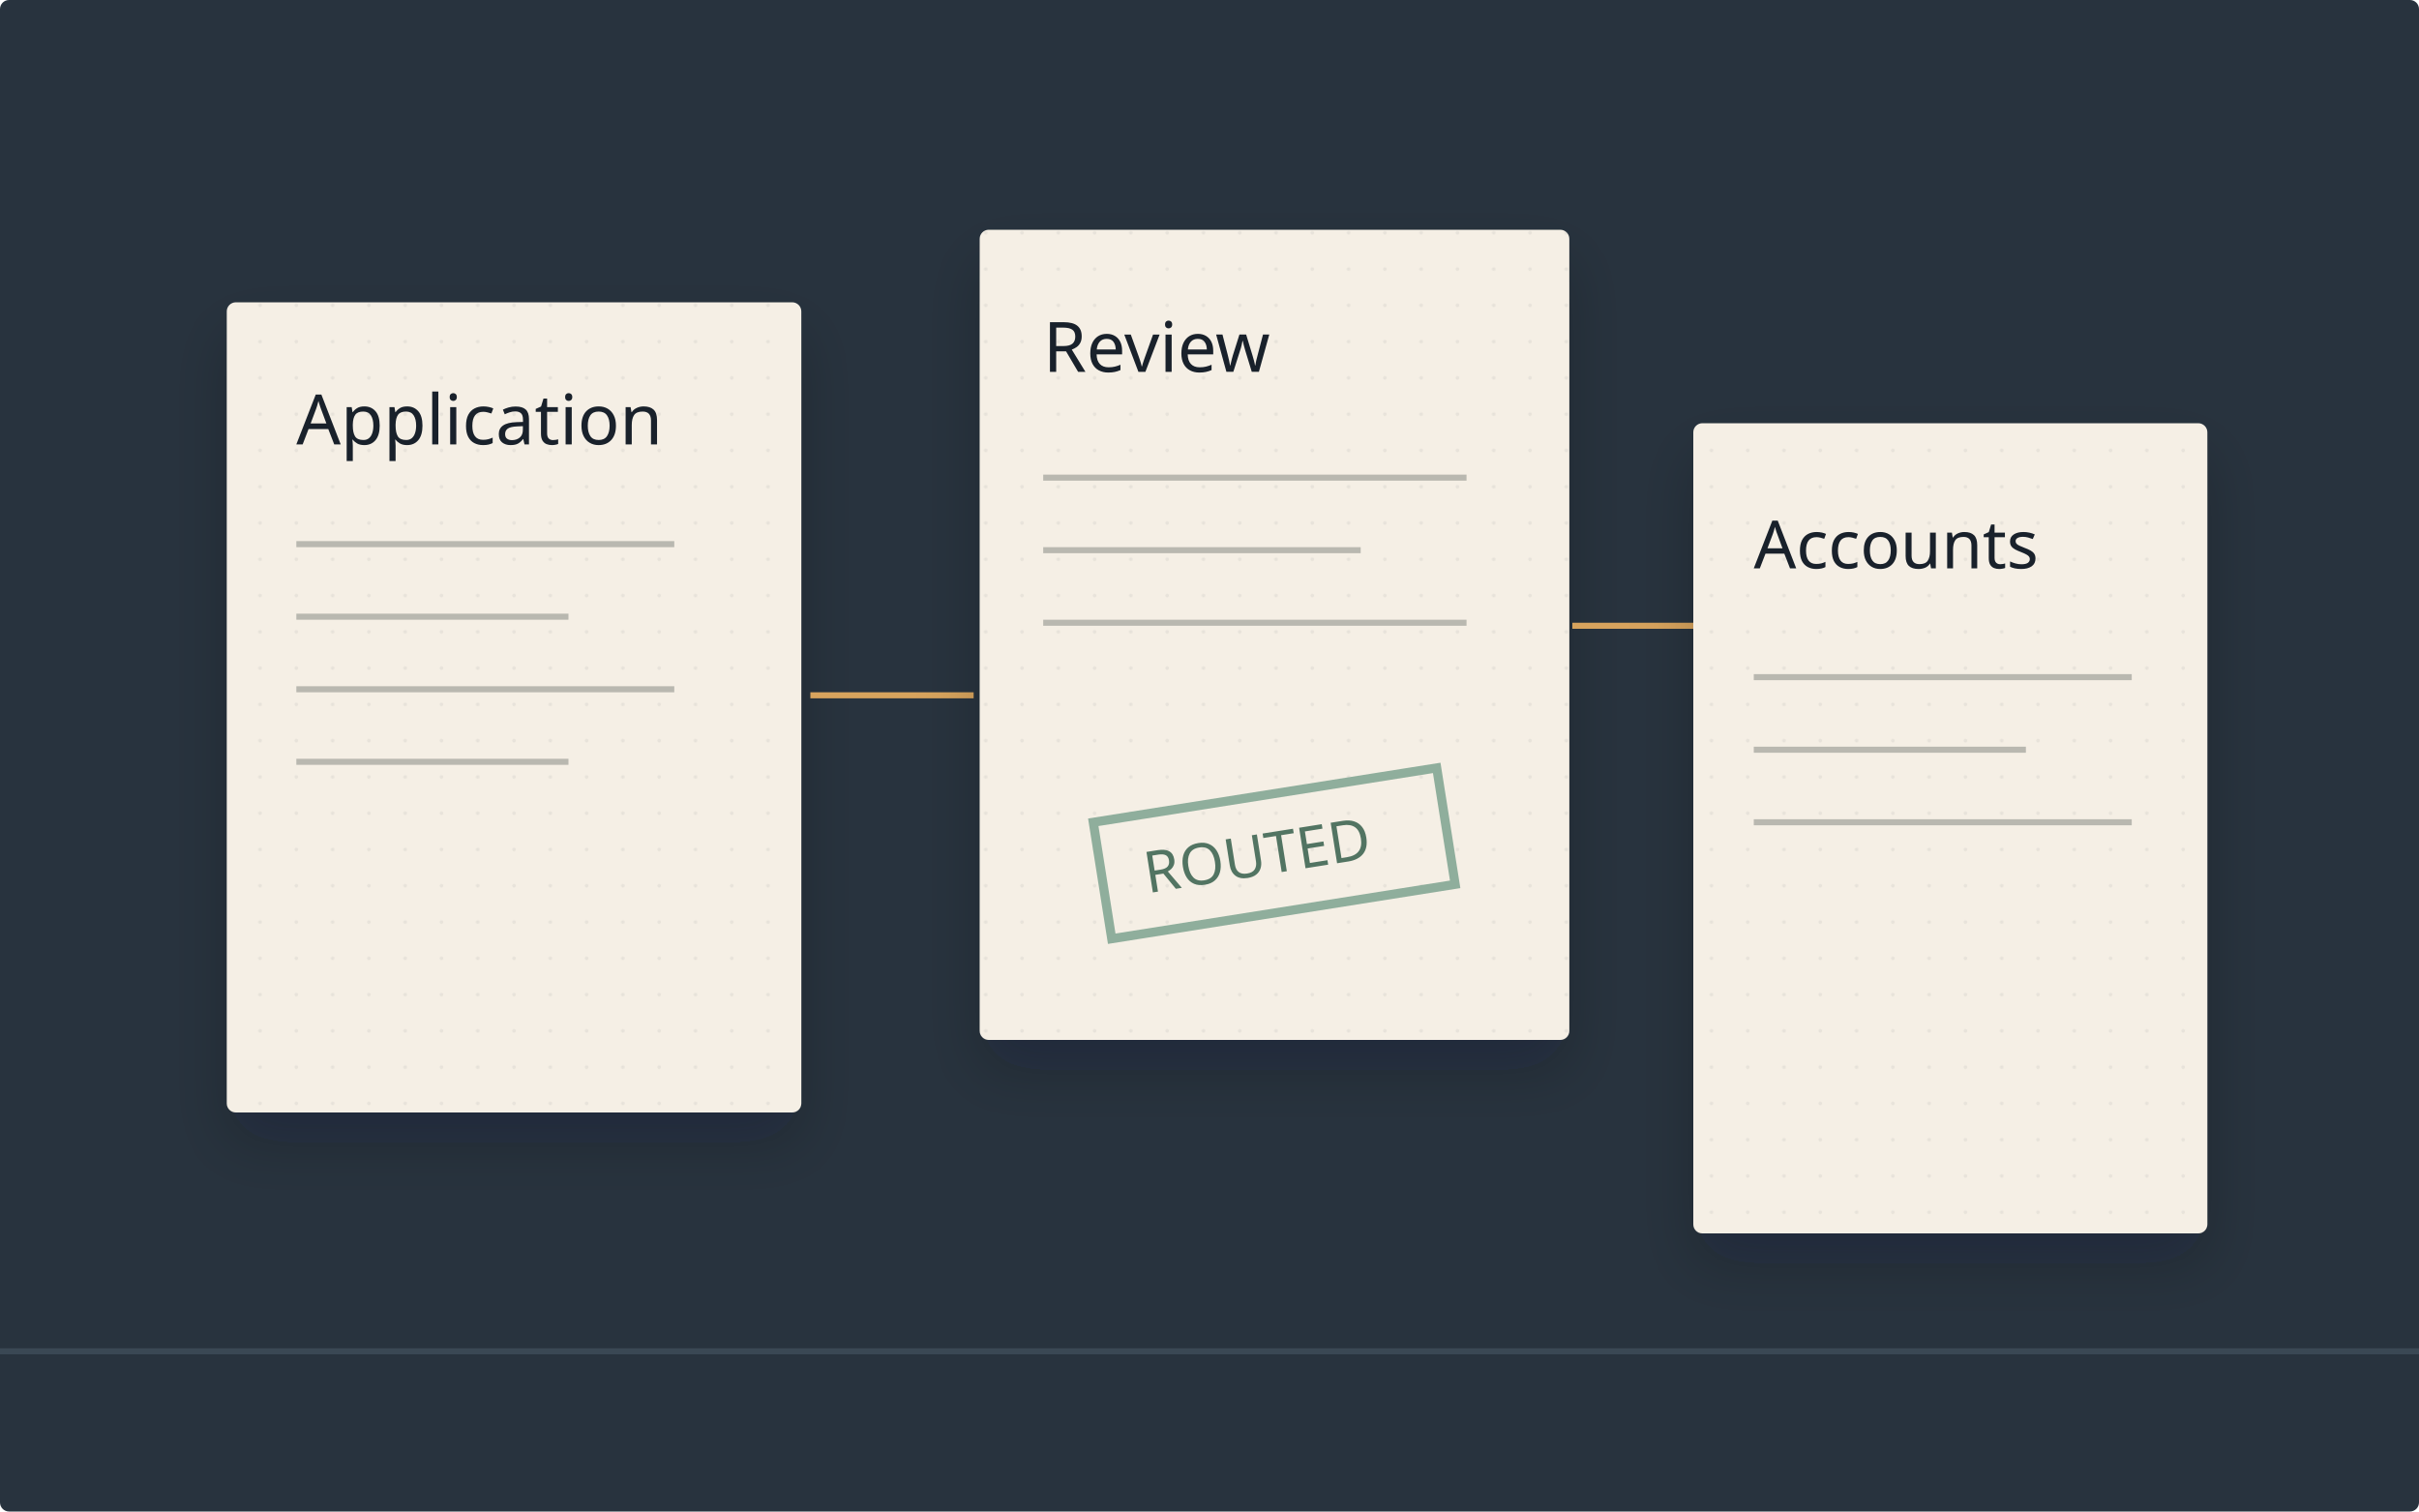
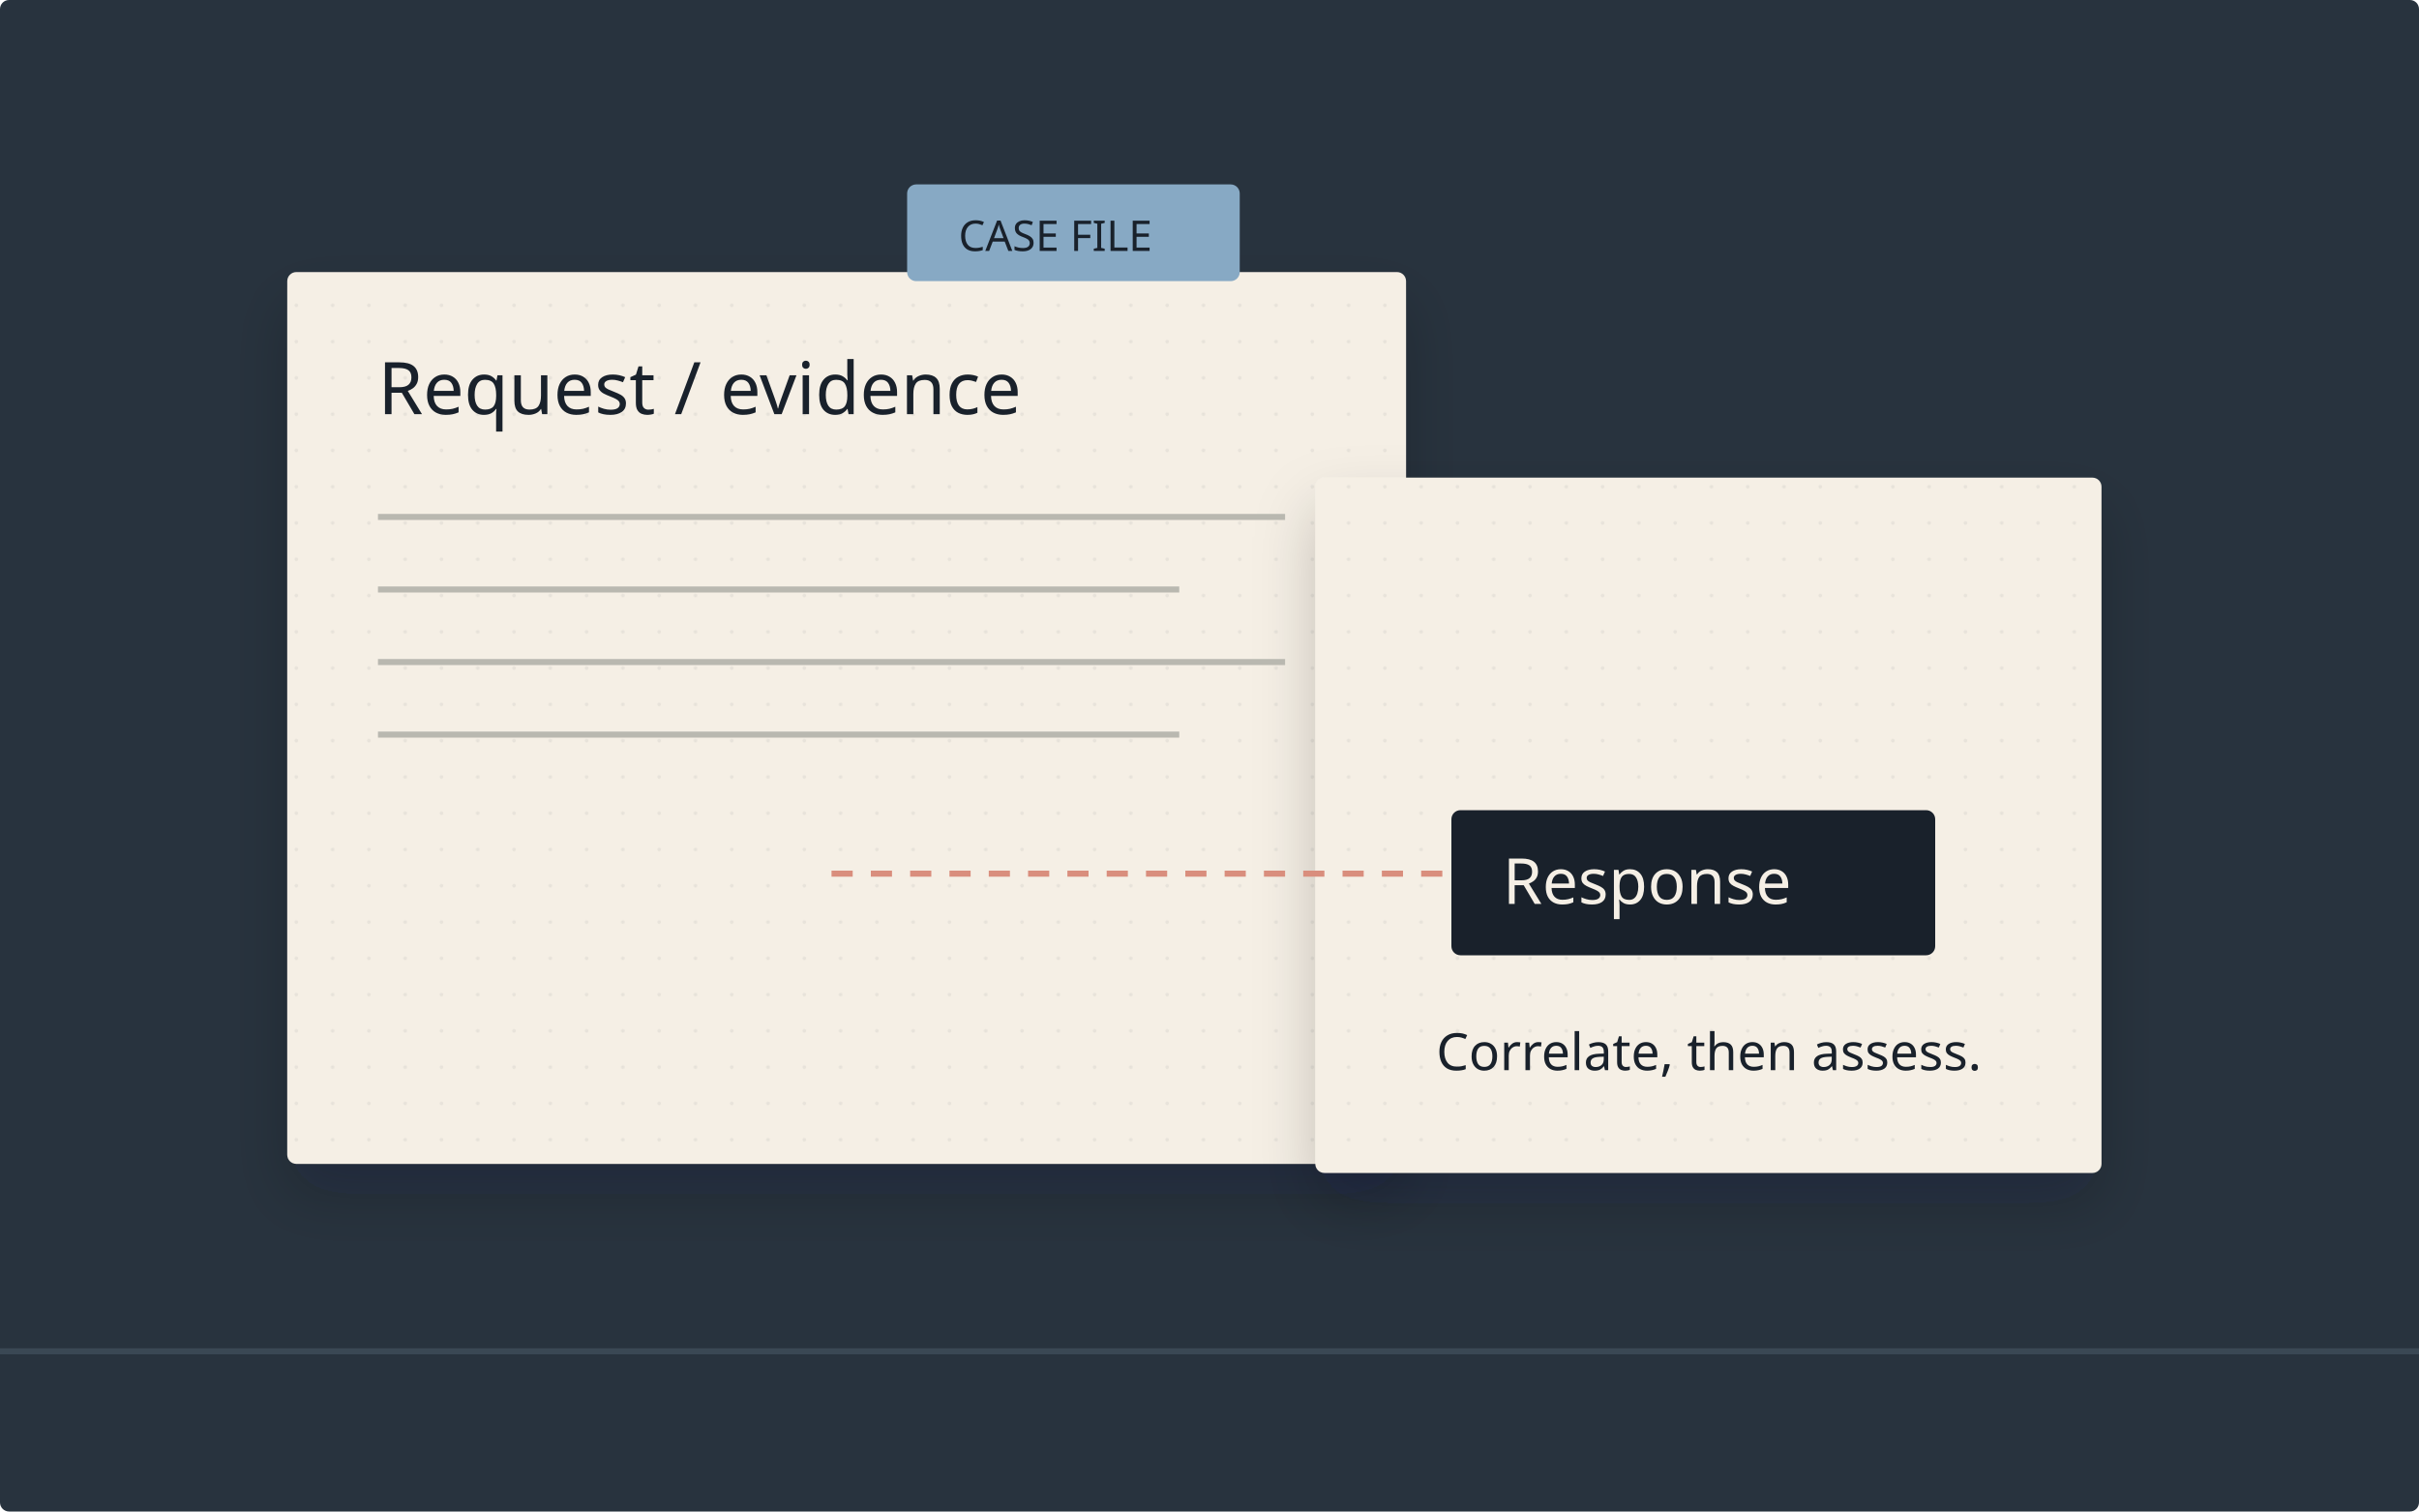
<svg xmlns="http://www.w3.org/2000/svg" width="800" height="500" viewBox="0 0 800 500">
  <defs>
    <pattern id="paper" width="12" height="12" patternUnits="userSpaceOnUse">
      <circle cx="2" cy="5" r=".6" fill="#19212b" opacity=".06" />
    </pattern>
    <filter id="shadow" x="-30%" y="-30%" width="170%" height="170%">
      <feDropShadow dx="0" dy="10" stdDeviation="10" flood-color="#111820" flood-opacity=".2" />
    </filter>
  </defs>
  <rect x="0" y="0" width="800" height="500" rx="3" fill="#28333e" />
  <path d="M0 447L800 447" stroke="#3a4854" stroke-width="2" fill="none" />
  <g filter="url(#shadow)">
-     <rect x="75" y="100" width="190" height="268" rx="3" fill="#f5efe5" />
-     <rect x="75" y="100" width="190" height="268" rx="3" fill="url(#paper)" />
+     <rect x="95" y="90" width="370" height="295" rx="3" fill="#f5efe5" />
+     <rect x="95" y="90" width="370" height="295" rx="3" fill="url(#paper)" />
  </g>
-   <text x="98" y="147" font-family="sans-serif" font-size="23" fill="#19212b">Application</text>
-   <path d="M98 180L223 180" stroke="#b9b8b0" stroke-width="2" fill="none" />
-   <path d="M98 204L188 204" stroke="#b9b8b0" stroke-width="2" fill="none" />
-   <path d="M98 228L223 228" stroke="#b9b8b0" stroke-width="2" fill="none" />
-   <path d="M98 252L188 252" stroke="#b9b8b0" stroke-width="2" fill="none" />
-   <path d="M268 230L322 230" stroke="#d7a35d" stroke-width="2" fill="none" />
  <g filter="url(#shadow)">
-     <rect x="324" y="76" width="195" height="268" rx="3" fill="#f5efe5" />
-     <rect x="324" y="76" width="195" height="268" rx="3" fill="url(#paper)" />
+     <rect x="435" y="158" width="260" height="230" rx="3" fill="#f5efe5" />
+     <rect x="435" y="158" width="260" height="230" rx="3" fill="url(#paper)" />
  </g>
-   <text x="345" y="123" font-family="sans-serif" font-size="23" fill="#19212b">Review</text>
-   <path d="M345 158L485 158" stroke="#b9b8b0" stroke-width="2" fill="none" />
-   <path d="M345 182L450 182" stroke="#b9b8b0" stroke-width="2" fill="none" />
-   <path d="M345 206L485 206" stroke="#b9b8b0" stroke-width="2" fill="none" />
-   <path d="M520 207L561 207" stroke="#d7a35d" stroke-width="2" fill="none" />
-   <g filter="url(#shadow)">
-     <rect x="560" y="140" width="170" height="268" rx="3" fill="#f5efe5" />
-     <rect x="560" y="140" width="170" height="268" rx="3" fill="url(#paper)" />
-   </g>
-   <text x="580" y="188" font-family="sans-serif" font-size="22" fill="#19212b">Accounts</text>
-   <path d="M580 224L705 224" stroke="#b9b8b0" stroke-width="2" fill="none" />
-   <path d="M580 248L670 248" stroke="#b9b8b0" stroke-width="2" fill="none" />
-   <path d="M580 272L705 272" stroke="#b9b8b0" stroke-width="2" fill="none" />
-   <g transform="rotate(-9 420 283)">
-     <rect x="364" y="263" width="115" height="39" fill="none" stroke="#8fae9c" stroke-width="3" />
-     <text x="378" y="289" font-family="sans-serif" font-size="19" fill="#527462">ROUTED</text>
-   </g>
+   <text x="125" y="137" font-family="sans-serif" font-size="24" fill="#19212b">Request / evidence</text>
+   <path d="M125 171L425 171" stroke="#b9b8b0" stroke-width="2" fill="none" />
+   <path d="M125 195L390 195" stroke="#b9b8b0" stroke-width="2" fill="none" />
+   <path d="M125 219L425 219" stroke="#b9b8b0" stroke-width="2" fill="none" />
+   <path d="M125 243L390 243" stroke="#b9b8b0" stroke-width="2" fill="none" />
+   <path d="M275 289L486 289" stroke="#d98e7d" stroke-width="2" fill="none" stroke-dasharray="7 6" />
+   <rect x="480" y="268" width="160" height="48" rx="3" fill="#19212b" />
+   <text x="497" y="299" font-family="sans-serif" font-size="21" fill="#f5efe5">Response</text>
+   <text x="475" y="354" font-family="sans-serif" font-size="17" fill="#19212b">Correlate, then assess.</text>
+   <rect x="300" y="61" width="110" height="32" rx="3" fill="#87a9c4" />
+   <text x="317" y="83" font-family="sans-serif" font-size="14" fill="#19212b">CASE FILE</text>
</svg>
